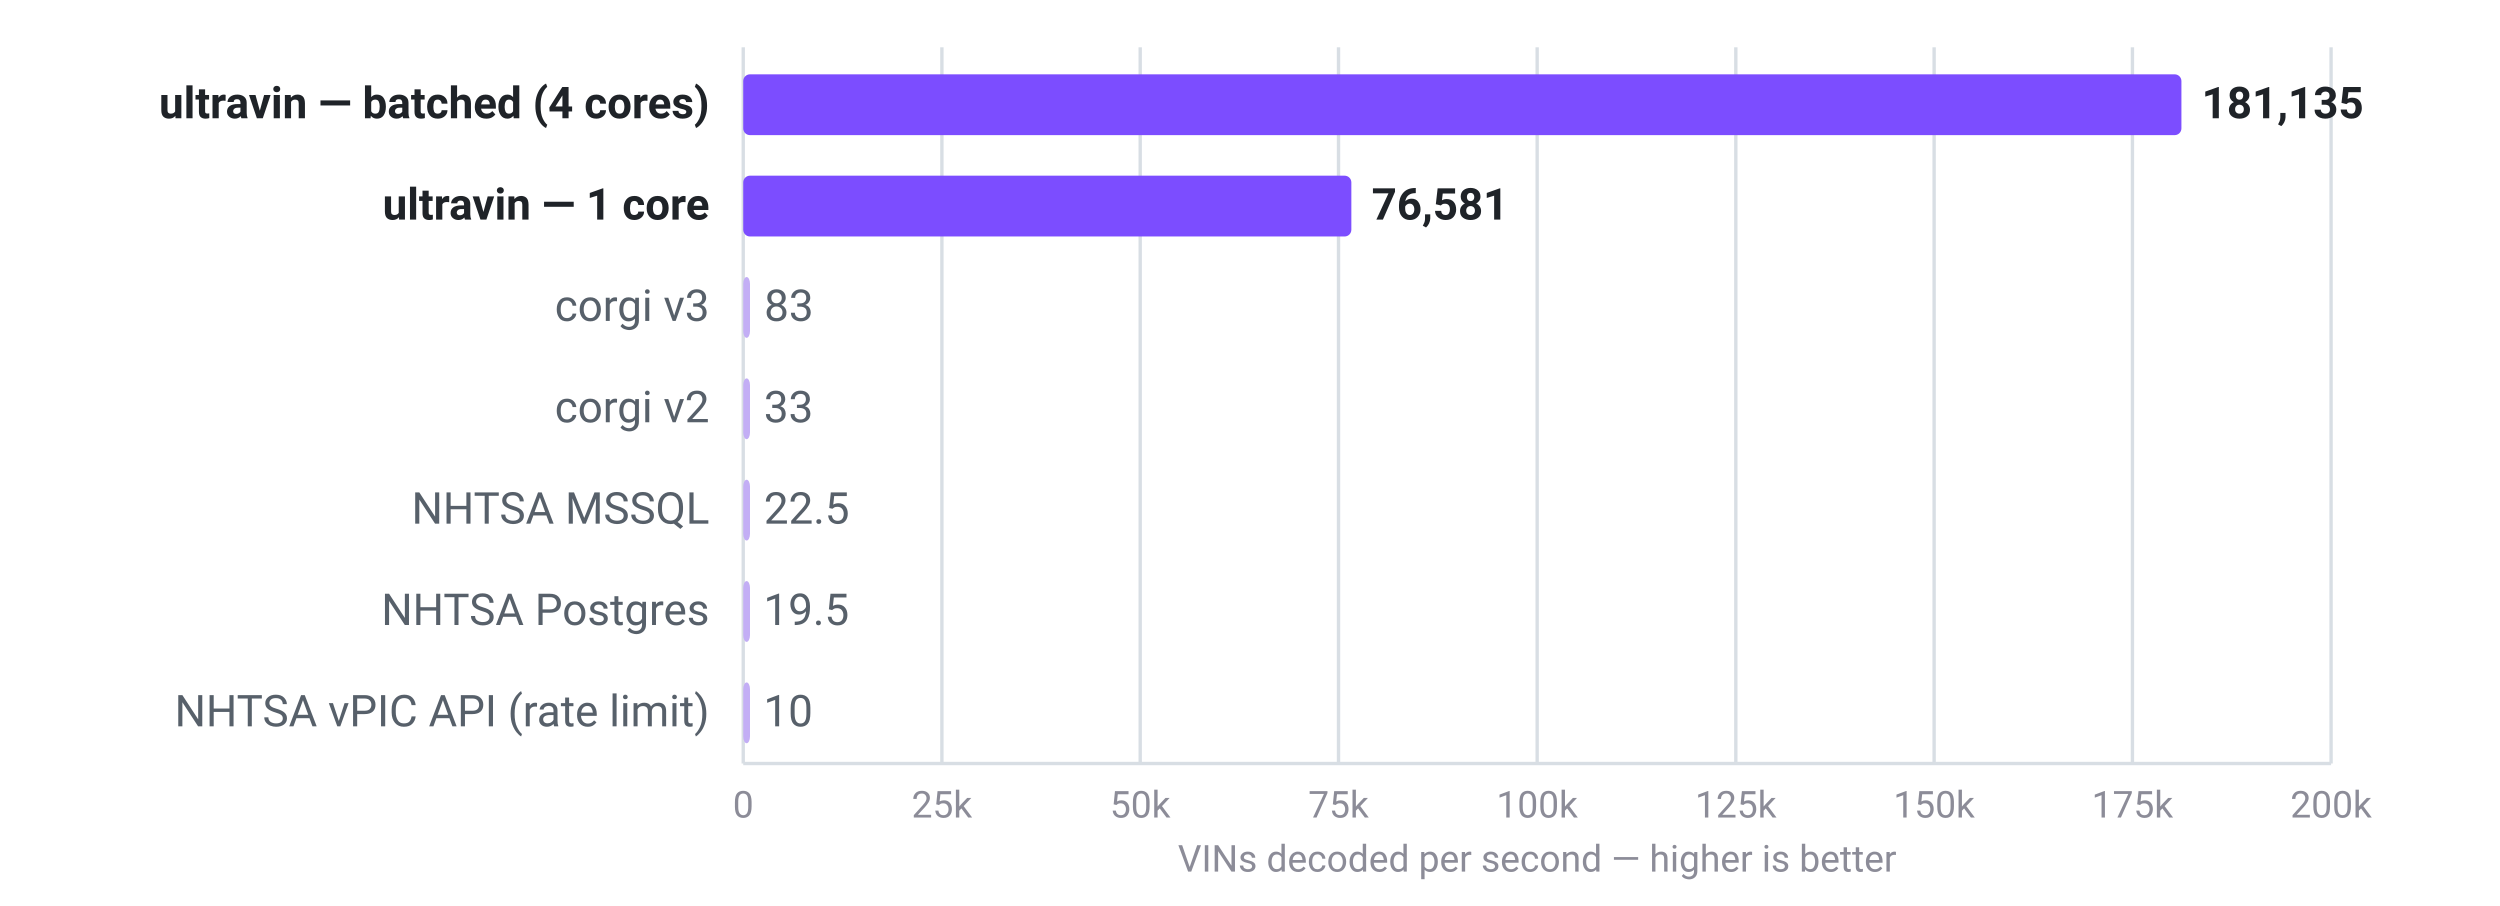
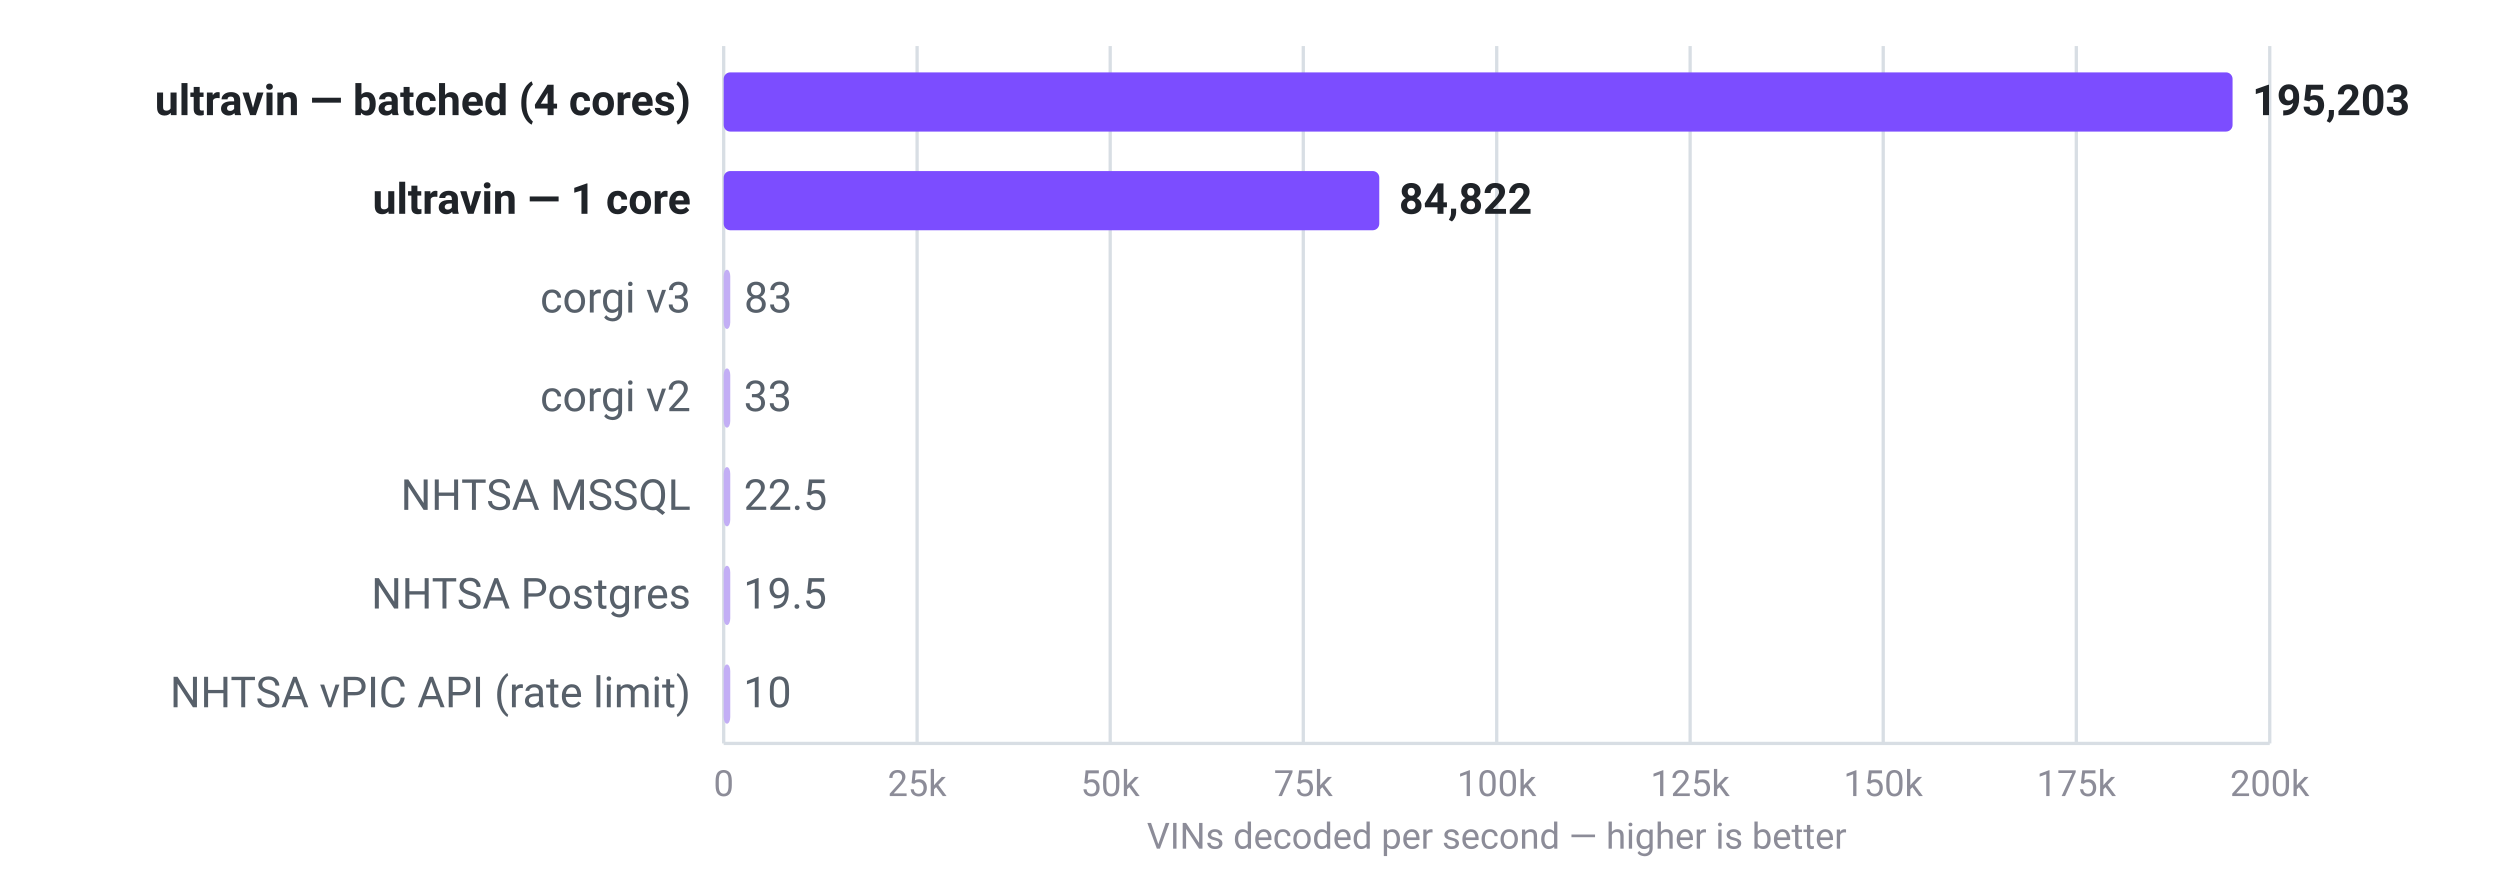
- <svg xmlns="http://www.w3.org/2000/svg" viewBox="0 0 740 268" font-family="-apple-system, BlinkMacSystemFont, 'Segoe UI', Roboto, Helvetica, Arial, sans-serif">
+ <svg xmlns="http://www.w3.org/2000/svg" viewBox="0 0 760 268" font-family="-apple-system, BlinkMacSystemFont, 'Segoe UI', Roboto, Helvetica, Arial, sans-serif">
  <style>.label{fill:#57606a;font-size:13px}.value{fill:#57606a;font-size:13px}.strong{fill:#1f2328;font-weight:700}.axis{fill:#8c8c98;font-size:11px}.grid{stroke:#d8dee4;stroke-width:1}.bar{fill:#c3aef5}.bar-hi{fill:#7c4dff}@media(prefers-color-scheme:dark){.label,.value{fill:#9198a1}.strong{fill:#f0f6fc}.axis{fill:#7d8590}.grid{stroke:#30363d}.bar{fill:#6b5bb0}.bar-hi{fill:#a786ff}}</style>
  <line class="grid" x1="220.0" y1="14" x2="220.0" y2="226" />
  <line class="grid" x1="278.8" y1="14" x2="278.8" y2="226" />
  <line class="grid" x1="337.5" y1="14" x2="337.5" y2="226" />
  <line class="grid" x1="396.2" y1="14" x2="396.2" y2="226" />
  <line class="grid" x1="455.0" y1="14" x2="455.0" y2="226" />
  <line class="grid" x1="513.8" y1="14" x2="513.8" y2="226" />
  <line class="grid" x1="572.5" y1="14" x2="572.5" y2="226" />
  <line class="grid" x1="631.2" y1="14" x2="631.2" y2="226" />
  <line class="grid" x1="690.0" y1="14" x2="690.0" y2="226" />
  <text class="label strong" x="210" y="35.0" text-anchor="end">ultravin — batched (4 cores)</text>
-   <rect class="bar-hi" x="220" y="22.0" width="425.7" height="18" rx="2" />
-   <text class="value strong" x="651.7" y="35.0">181,135</text>
+   <rect class="bar-hi" x="220" y="22.0" width="458.7" height="18" rx="2" />
+   <text class="value strong" x="684.7" y="35.0">195,203</text>
  <text class="label strong" x="210" y="65.0" text-anchor="end">ultravin — 1 core</text>
-   <rect class="bar-hi" x="220" y="52.0" width="180.0" height="18" rx="2" />
-   <text class="value strong" x="406.0" y="65.0">76,581</text>
+   <rect class="bar-hi" x="220" y="52.0" width="199.3" height="18" rx="2" />
+   <text class="value strong" x="425.3" y="65.0">84,822</text>
  <text class="label" x="210" y="95.0" text-anchor="end">corgi v3</text>
  <rect class="bar" x="220" y="82.0" width="2.0" height="18" rx="2" />
  <text class="value" x="226.2" y="95.0">83</text>
  <text class="label" x="210" y="125.0" text-anchor="end">corgi v2</text>
  <rect class="bar" x="220" y="112.0" width="2.0" height="18" rx="2" />
  <text class="value" x="226.1" y="125.0">33</text>
  <text class="label" x="210" y="155.0" text-anchor="end">NHTSA MSSQL</text>
  <rect class="bar" x="220" y="142.0" width="2.0" height="18" rx="2" />
  <text class="value" x="226.1" y="155.0">22.5</text>
  <text class="label" x="210" y="185.0" text-anchor="end">NHTSA Postgres</text>
  <rect class="bar" x="220" y="172.0" width="2.0" height="18" rx="2" />
  <text class="value" x="226.0" y="185.0">19.5</text>
  <text class="label" x="210" y="215.0" text-anchor="end">NHTSA vPIC API (rate limit)</text>
  <rect class="bar" x="220" y="202.0" width="2.0" height="18" rx="2" />
  <text class="value" x="226.0" y="215.0">10</text>
  <line class="grid" x1="220" y1="226" x2="690" y2="226" />
  <text class="axis" x="220.0" y="242" text-anchor="middle">0</text>
  <text class="axis" x="278.8" y="242" text-anchor="middle">25k</text>
  <text class="axis" x="337.5" y="242" text-anchor="middle">50k</text>
  <text class="axis" x="396.2" y="242" text-anchor="middle">75k</text>
  <text class="axis" x="455.0" y="242" text-anchor="middle">100k</text>
  <text class="axis" x="513.8" y="242" text-anchor="middle">125k</text>
  <text class="axis" x="572.5" y="242" text-anchor="middle">150k</text>
  <text class="axis" x="631.2" y="242" text-anchor="middle">175k</text>
  <text class="axis" x="690.0" y="242" text-anchor="middle">200k</text>
  <text class="axis" x="455.0" y="258" text-anchor="middle">VINs decoded per second — higher is better</text>
</svg>
